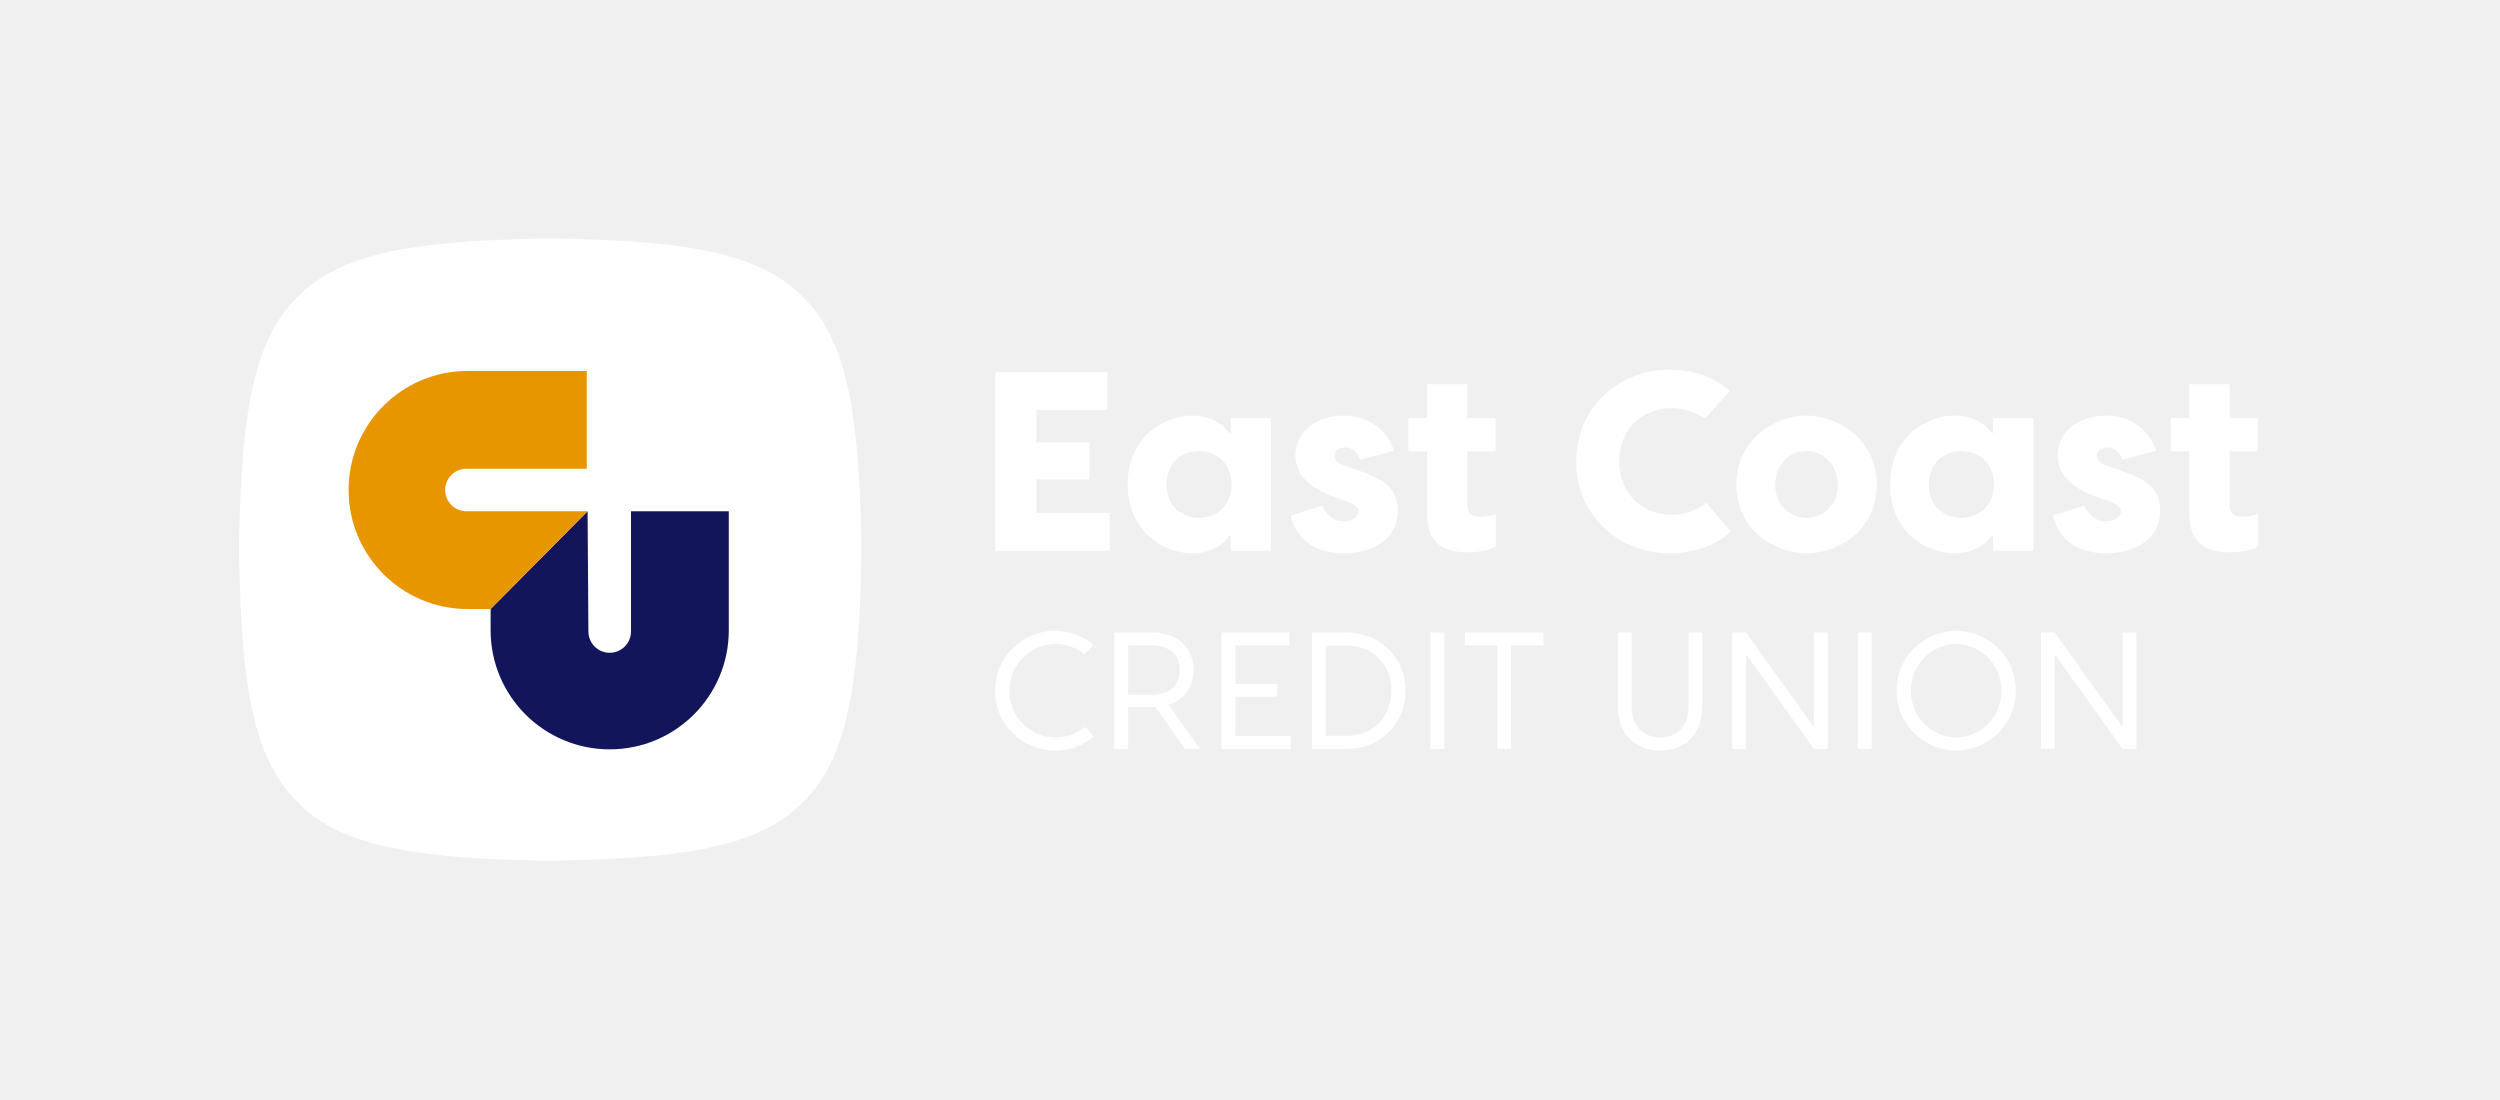
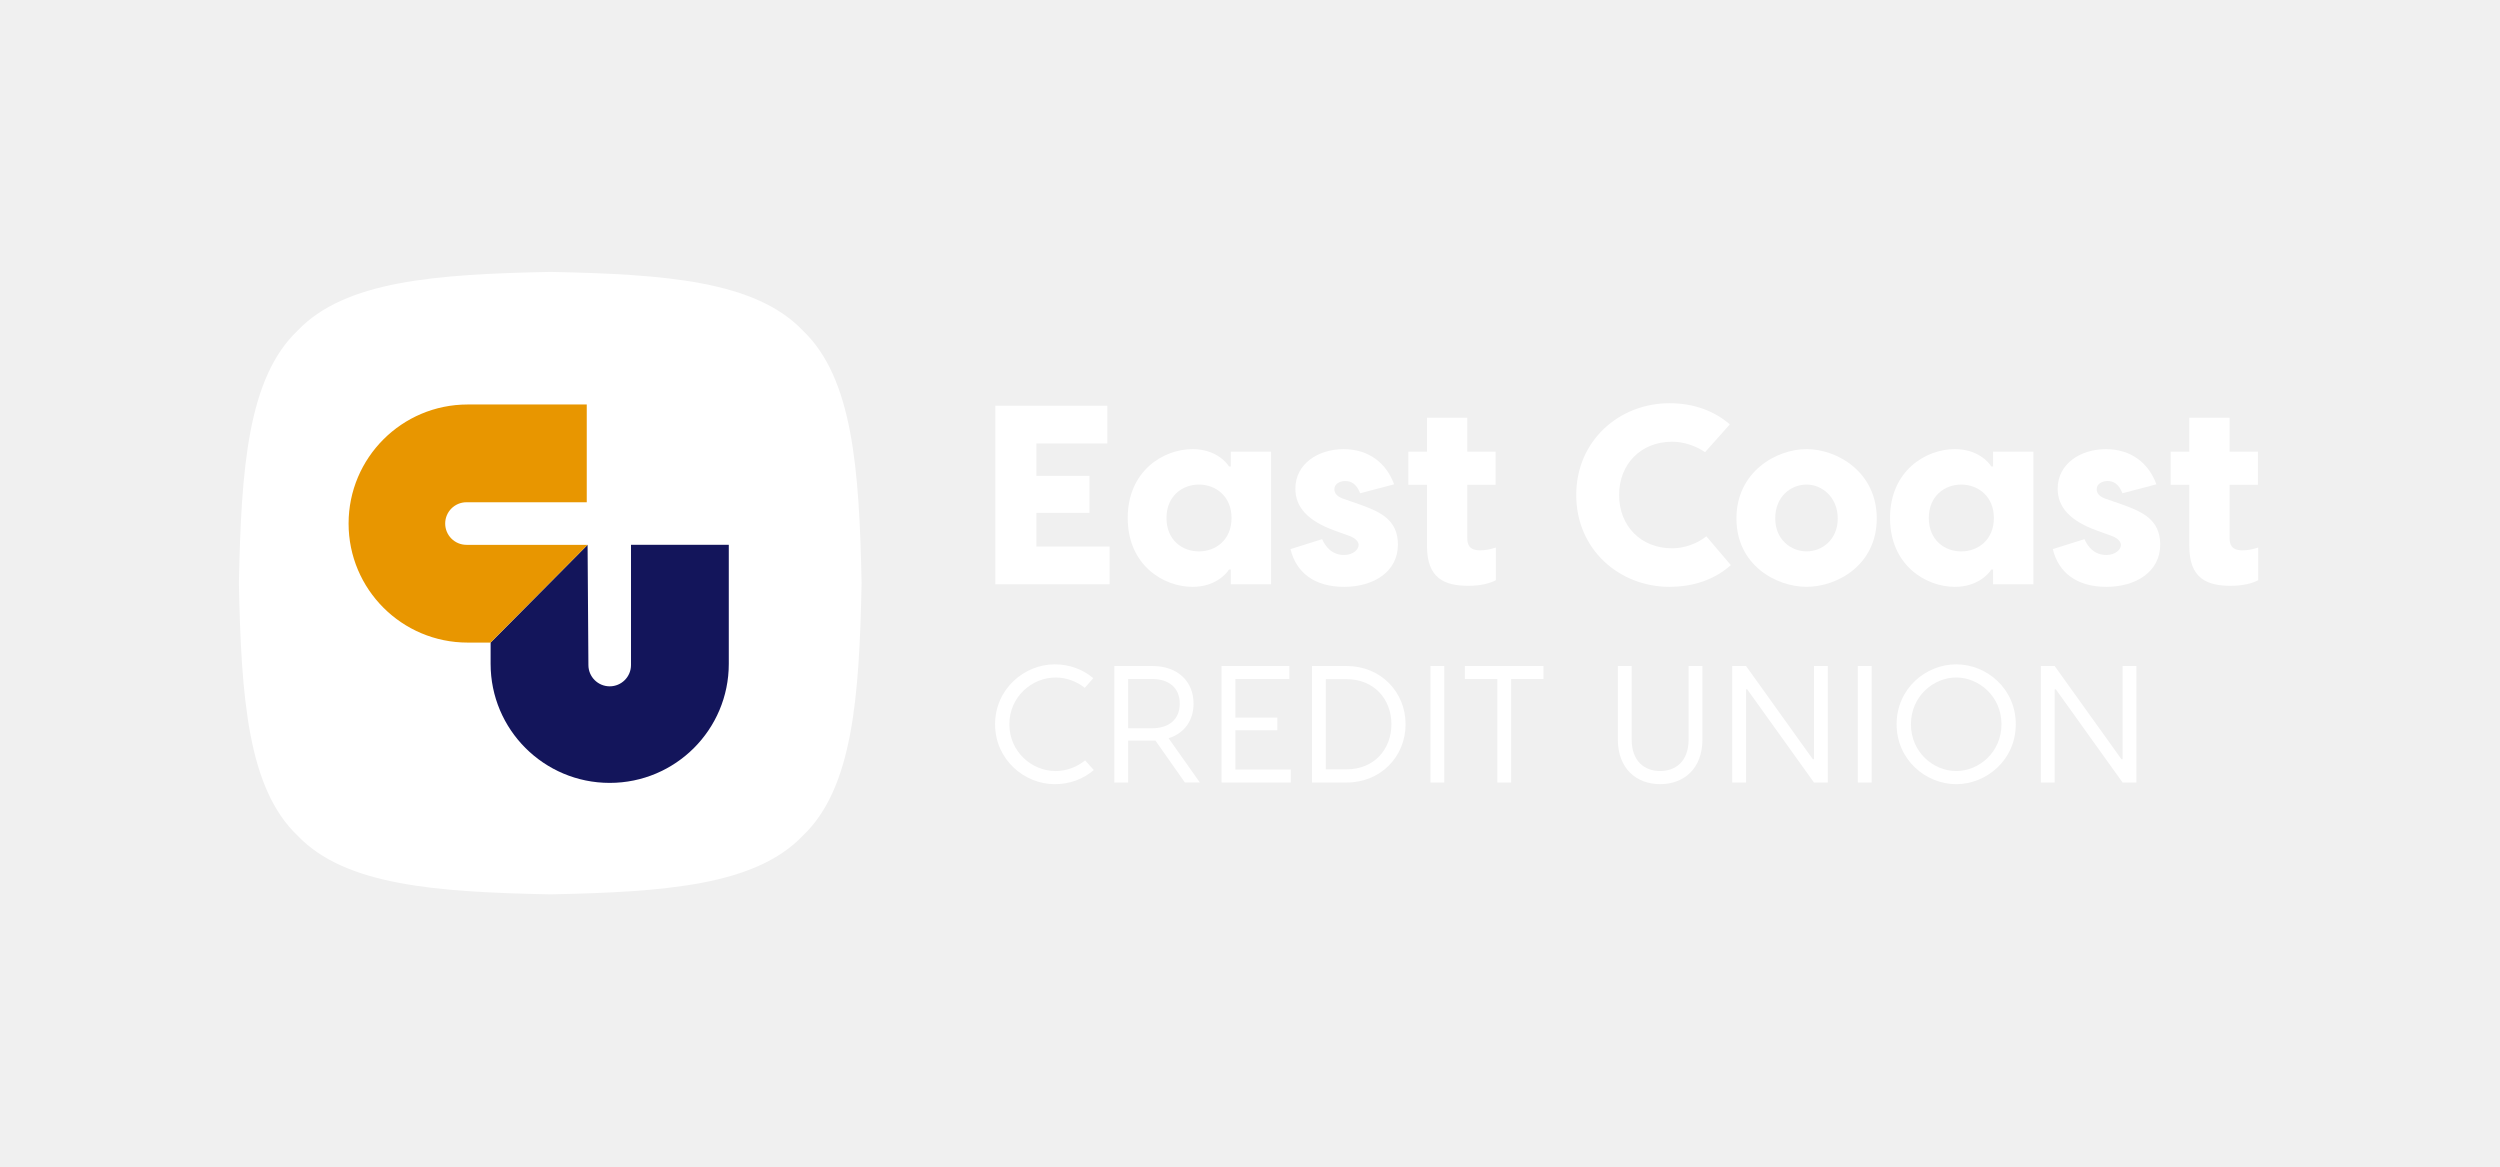
- <svg xmlns="http://www.w3.org/2000/svg" width="1155" zoomAndPan="magnify" viewBox="0 0 866.25 381" height="508" preserveAspectRatio="xMidYMid meet" version="1.2">
+ <svg xmlns="http://www.w3.org/2000/svg" width="1500" zoomAndPan="magnify" viewBox="0 0 866.25 381" height="700" preserveAspectRatio="xMidYMid meet" version="1.2">
  <g id="a0f448c238">
    <path style=" stroke:none;fill-rule:nonzero;fill:#ffffff;fill-opacity:1;" d="M 298.539 190.43 C 297.738 230.172 295.438 261.52 278.191 277.93 C 261.777 295.168 230.418 297.469 190.66 298.27 C 150.902 297.469 119.539 295.168 103.125 277.93 C 85.879 261.52 83.582 230.172 82.777 190.43 C 83.582 150.684 85.879 119.336 103.125 102.93 C 119.539 85.688 150.902 83.391 190.66 82.59 C 230.418 83.391 261.777 85.688 278.191 102.93 C 295.438 119.336 297.738 150.684 298.539 190.43 Z M 298.539 190.43 " />
    <path style=" stroke:none;fill-rule:nonzero;fill:#13155b;fill-opacity:1;" d="M 218.641 177.152 L 218.641 218.812 C 218.641 222.887 215.336 226.188 211.262 226.188 C 207.188 226.188 203.883 222.887 203.883 218.812 L 203.598 177.152 L 169.996 211.023 L 169.996 218.398 C 169.996 241.18 188.473 259.648 211.262 259.648 C 234.051 259.648 252.527 241.18 252.527 218.398 L 252.527 177.152 Z M 218.641 177.152 " />
    <path style=" stroke:none;fill-rule:nonzero;fill:#e89600;fill-opacity:1;" d="M 161.637 177.16 C 157.562 177.16 154.258 173.855 154.258 169.781 C 154.258 165.707 157.562 162.406 161.637 162.406 L 203.312 162.406 L 203.312 128.531 L 162.047 128.531 C 139.258 128.531 120.785 147 120.785 169.781 C 120.785 192.562 139.258 211.031 162.047 211.031 L 169.988 211.031 L 203.59 177.16 L 161.629 177.16 Z M 161.637 177.16 " />
    <path style=" stroke:none;fill-rule:nonzero;fill:#ffffff;fill-opacity:1;" d="M 365.441 260.09 C 354.945 260.09 344.793 251.555 344.793 239.332 C 344.793 227.109 354.945 218.57 365.441 218.57 C 370.574 218.57 375.188 220.301 378.82 223.359 L 375.879 226.707 C 373.051 224.457 369.418 223.133 365.785 223.133 C 357.539 223.133 349.746 229.82 349.746 239.34 C 349.746 248.859 357.531 255.547 365.785 255.547 C 369.48 255.547 373.172 254.16 375.996 251.852 L 378.992 255.191 C 375.301 258.367 370.633 260.09 365.441 260.09 Z M 365.441 260.09 " />
    <path style=" stroke:none;fill-rule:nonzero;fill:#ffffff;fill-opacity:1;" d="M 410.57 259.516 L 400.359 244.984 L 390.898 244.984 L 390.898 259.516 L 386.109 259.516 L 386.109 219.148 L 399.266 219.148 C 408.324 219.148 413.566 224.684 413.566 232.18 C 413.566 237.945 410.453 242.445 404.914 244.168 L 415.754 259.508 L 410.562 259.508 Z M 390.898 240.719 L 399.145 240.719 C 404.977 240.719 408.781 237.723 408.781 232.18 C 408.781 226.637 404.977 223.641 399.145 223.641 L 390.898 223.641 Z M 390.898 240.719 " />
    <path style=" stroke:none;fill-rule:nonzero;fill:#ffffff;fill-opacity:1;" d="M 447.266 255.012 L 447.266 259.516 L 423.27 259.516 L 423.27 219.148 L 446.75 219.148 L 446.75 223.648 L 428.059 223.648 L 428.059 237.023 L 442.59 237.023 L 442.59 241.406 L 428.059 241.406 L 428.059 255.012 Z M 447.266 255.012 " />
    <path style=" stroke:none;fill-rule:nonzero;fill:#ffffff;fill-opacity:1;" d="M 487.031 239.332 C 487.031 250.574 478.379 259.516 466.609 259.516 L 454.613 259.516 L 454.613 219.148 L 466.609 219.148 C 478.379 219.148 487.031 228.082 487.031 239.332 Z M 482.125 239.332 C 482.125 230.684 476.184 223.703 466.551 223.703 L 459.395 223.703 L 459.395 254.953 L 466.551 254.953 C 476.184 254.953 482.125 247.973 482.125 239.324 Z M 482.125 239.332 " />
    <path style=" stroke:none;fill-rule:nonzero;fill:#ffffff;fill-opacity:1;" d="M 495.648 219.148 L 500.434 219.148 L 500.434 259.516 L 495.648 259.516 Z M 495.648 219.148 " />
    <path style=" stroke:none;fill-rule:nonzero;fill:#ffffff;fill-opacity:1;" d="M 534.805 223.648 L 523.613 223.648 L 523.613 259.516 L 518.828 259.516 L 518.828 223.648 L 507.582 223.648 L 507.582 219.148 L 534.805 219.148 Z M 534.805 223.648 " />
    <path style=" stroke:none;fill-rule:nonzero;fill:#ffffff;fill-opacity:1;" d="M 589.891 219.148 L 589.891 244.633 C 589.891 254.668 583.488 260.082 575.238 260.082 C 566.992 260.082 560.586 254.66 560.586 244.633 L 560.586 219.148 L 565.371 219.148 L 565.371 244.582 C 565.371 252.191 569.875 255.539 575.238 255.539 C 580.602 255.539 585.105 252.191 585.105 244.582 L 585.105 219.148 Z M 589.891 219.148 " />
    <path style=" stroke:none;fill-rule:nonzero;fill:#ffffff;fill-opacity:1;" d="M 600.215 219.148 L 605.004 219.148 L 628.137 251.441 L 628.543 251.441 L 628.543 219.148 L 633.328 219.148 L 633.328 259.516 L 628.543 259.516 L 605.406 227.223 L 605.004 227.223 L 605.004 259.516 L 600.215 259.516 Z M 600.215 219.148 " />
    <path style=" stroke:none;fill-rule:nonzero;fill:#ffffff;fill-opacity:1;" d="M 643.734 219.148 L 648.523 219.148 L 648.523 259.516 L 643.734 259.516 Z M 643.734 219.148 " />
    <path style=" stroke:none;fill-rule:nonzero;fill:#ffffff;fill-opacity:1;" d="M 698.469 239.332 C 698.469 251.672 688.32 260.09 677.824 260.09 C 667.328 260.09 657.176 251.672 657.176 239.332 C 657.176 226.988 667.266 218.57 677.824 218.57 C 688.379 218.57 698.469 226.988 698.469 239.332 Z M 693.512 239.332 C 693.512 229.699 685.727 223.125 677.824 223.125 C 669.918 223.125 662.137 229.699 662.137 239.332 C 662.137 248.961 669.867 255.539 677.824 255.539 C 685.777 255.539 693.512 248.961 693.512 239.332 Z M 693.512 239.332 " />
    <path style=" stroke:none;fill-rule:nonzero;fill:#ffffff;fill-opacity:1;" d="M 707.152 219.148 L 711.941 219.148 L 735.074 251.441 L 735.48 251.441 L 735.48 219.148 L 740.266 219.148 L 740.266 259.516 L 735.48 259.516 L 712.344 227.223 L 711.941 227.223 L 711.941 259.516 L 707.152 259.516 Z M 707.152 219.148 " />
    <path style=" stroke:none;fill-rule:nonzero;fill:#ffffff;fill-opacity:1;" d="M 384.477 177.75 L 384.477 190.824 L 344.875 190.824 L 344.875 128.969 L 383.684 128.969 L 383.684 142.043 L 359.109 142.043 L 359.109 153.27 L 377.496 153.27 L 377.496 166.082 L 359.109 166.082 L 359.109 177.75 L 384.484 177.75 Z M 384.477 177.75 " />
    <path style=" stroke:none;fill-rule:nonzero;fill:#ffffff;fill-opacity:1;" d="M 390.754 167.855 C 390.754 151.508 403.133 143.996 413.207 143.996 C 420.984 143.996 424.879 148.414 425.848 150.004 L 426.469 150.004 L 426.469 144.883 L 440.434 144.883 L 440.434 190.832 L 426.469 190.832 L 426.469 185.711 L 425.848 185.711 C 424.871 187.297 420.984 191.719 413.207 191.719 C 403.133 191.719 390.754 184.207 390.754 167.855 Z M 426.73 167.855 C 426.73 160.254 421.164 156.277 415.418 156.277 C 409.672 156.277 404.188 160.254 404.188 167.855 C 404.188 175.457 409.582 179.434 415.418 179.434 C 421.254 179.434 426.73 175.457 426.73 167.855 Z M 426.73 167.855 " />
    <path style=" stroke:none;fill-rule:nonzero;fill:#ffffff;fill-opacity:1;" d="M 466.16 155.043 C 464.301 155.043 462.359 156.016 462.359 157.875 C 462.359 159.461 463.508 160.527 465.547 161.23 L 471.383 163.258 C 477.922 165.648 484.379 168.301 484.379 177.047 C 484.379 186.496 475.98 191.719 465.727 191.719 C 455.469 191.719 449.109 186.766 447.16 178.641 L 458.121 175.195 C 459.266 177.758 461.477 180.68 465.727 180.68 C 468.91 180.68 470.766 178.73 470.766 177.234 C 470.766 176.258 469.973 175.023 467.762 174.141 L 462.367 172.191 C 453.176 168.84 448.848 164.148 448.848 157.703 C 448.848 149.043 456.801 144.004 465.551 144.004 C 474.305 144.004 480.402 148.863 483.055 156.195 L 471.297 159.289 C 470.062 156.105 468.203 155.051 466.176 155.051 Z M 466.16 155.043 " />
    <path style=" stroke:none;fill-rule:nonzero;fill:#ffffff;fill-opacity:1;" d="M 518.316 178.102 L 518.316 189.41 C 516.367 190.473 513.102 191.359 508.773 191.359 C 500.555 191.359 494.449 188.797 494.449 177.57 L 494.449 156.363 L 487.996 156.363 L 487.996 144.875 L 494.449 144.875 L 494.449 133.125 L 508.414 133.125 L 508.414 144.875 L 518.227 144.875 L 518.227 156.363 L 508.414 156.363 L 508.414 174.738 C 508.414 176.77 508.855 179.066 512.832 179.066 C 514.863 179.066 516.367 178.715 518.316 178.094 Z M 518.316 178.102 " />
    <path style=" stroke:none;fill-rule:nonzero;fill:#ffffff;fill-opacity:1;" d="M 578.52 191.719 C 561.02 191.719 546.164 178.723 546.164 159.902 C 546.164 141.086 561.012 128.09 578.52 128.09 C 586.828 128.09 593.992 130.742 599.383 135.422 L 590.805 145.055 C 587.711 142.934 583.555 141.43 579.402 141.43 C 568.535 141.43 561.02 149.203 561.02 159.895 C 561.02 170.59 568.535 178.363 579.402 178.363 C 583.734 178.363 588.156 176.688 591.25 174.207 L 599.738 184.191 C 594.172 189.141 586.918 191.703 578.52 191.703 Z M 578.52 191.719 " />
    <path style=" stroke:none;fill-rule:nonzero;fill:#ffffff;fill-opacity:1;" d="M 650.297 168.031 C 650.297 184.199 636.508 191.711 625.988 191.711 C 615.469 191.711 601.676 184.199 601.676 168.031 C 601.676 151.859 615.469 143.996 625.988 143.996 C 636.508 143.996 650.297 151.859 650.297 168.031 Z M 615.117 168.031 C 615.117 175.359 620.602 179.426 625.988 179.426 C 631.375 179.426 636.777 175.359 636.777 168.031 C 636.777 160.699 631.383 156.277 625.988 156.277 C 620.594 156.277 615.117 160.348 615.117 168.031 Z M 615.117 168.031 " />
    <path style=" stroke:none;fill-rule:nonzero;fill:#ffffff;fill-opacity:1;" d="M 654.898 167.855 C 654.898 151.508 667.273 143.996 677.352 143.996 C 685.129 143.996 689.023 148.414 689.988 150.004 L 690.609 150.004 L 690.609 144.883 L 704.574 144.883 L 704.574 190.832 L 690.609 190.832 L 690.609 185.711 L 689.988 185.711 C 689.016 187.297 685.129 191.719 677.352 191.719 C 667.273 191.719 654.898 184.207 654.898 167.855 Z M 690.875 167.855 C 690.875 160.254 685.309 156.277 679.562 156.277 C 673.816 156.277 668.332 160.254 668.332 167.855 C 668.332 175.457 673.727 179.434 679.562 179.434 C 685.398 179.434 690.875 175.457 690.875 167.855 Z M 690.875 167.855 " />
    <path style=" stroke:none;fill-rule:nonzero;fill:#ffffff;fill-opacity:1;" d="M 730.301 155.043 C 728.445 155.043 726.504 156.016 726.504 157.875 C 726.504 159.461 727.648 160.527 729.688 161.23 L 735.523 163.258 C 742.062 165.648 748.516 168.301 748.516 177.047 C 748.516 186.496 740.117 191.719 729.859 191.719 C 719.605 191.719 713.242 186.766 711.297 178.641 L 722.258 175.195 C 723.402 177.758 725.613 180.68 729.859 180.68 C 733.043 180.68 734.902 178.73 734.902 177.234 C 734.902 176.258 734.109 175.023 731.898 174.141 L 726.504 172.191 C 717.312 168.84 712.98 164.148 712.98 157.703 C 712.98 149.043 720.938 144.004 729.688 144.004 C 738.438 144.004 744.535 148.863 747.188 156.195 L 735.434 159.289 C 734.199 156.105 732.34 155.051 730.309 155.051 Z M 730.301 155.043 " />
    <path style=" stroke:none;fill-rule:nonzero;fill:#ffffff;fill-opacity:1;" d="M 782.461 178.102 L 782.461 189.41 C 780.512 190.473 777.246 191.359 772.914 191.359 C 764.695 191.359 758.59 188.797 758.59 177.57 L 758.59 156.363 L 752.141 156.363 L 752.141 144.875 L 758.59 144.875 L 758.59 133.125 L 772.555 133.125 L 772.555 144.875 L 782.371 144.875 L 782.371 156.363 L 772.555 156.363 L 772.555 174.738 C 772.555 176.77 772.996 179.066 776.977 179.066 C 779.004 179.066 780.512 178.715 782.461 178.094 Z M 782.461 178.102 " />
  </g>
</svg>
